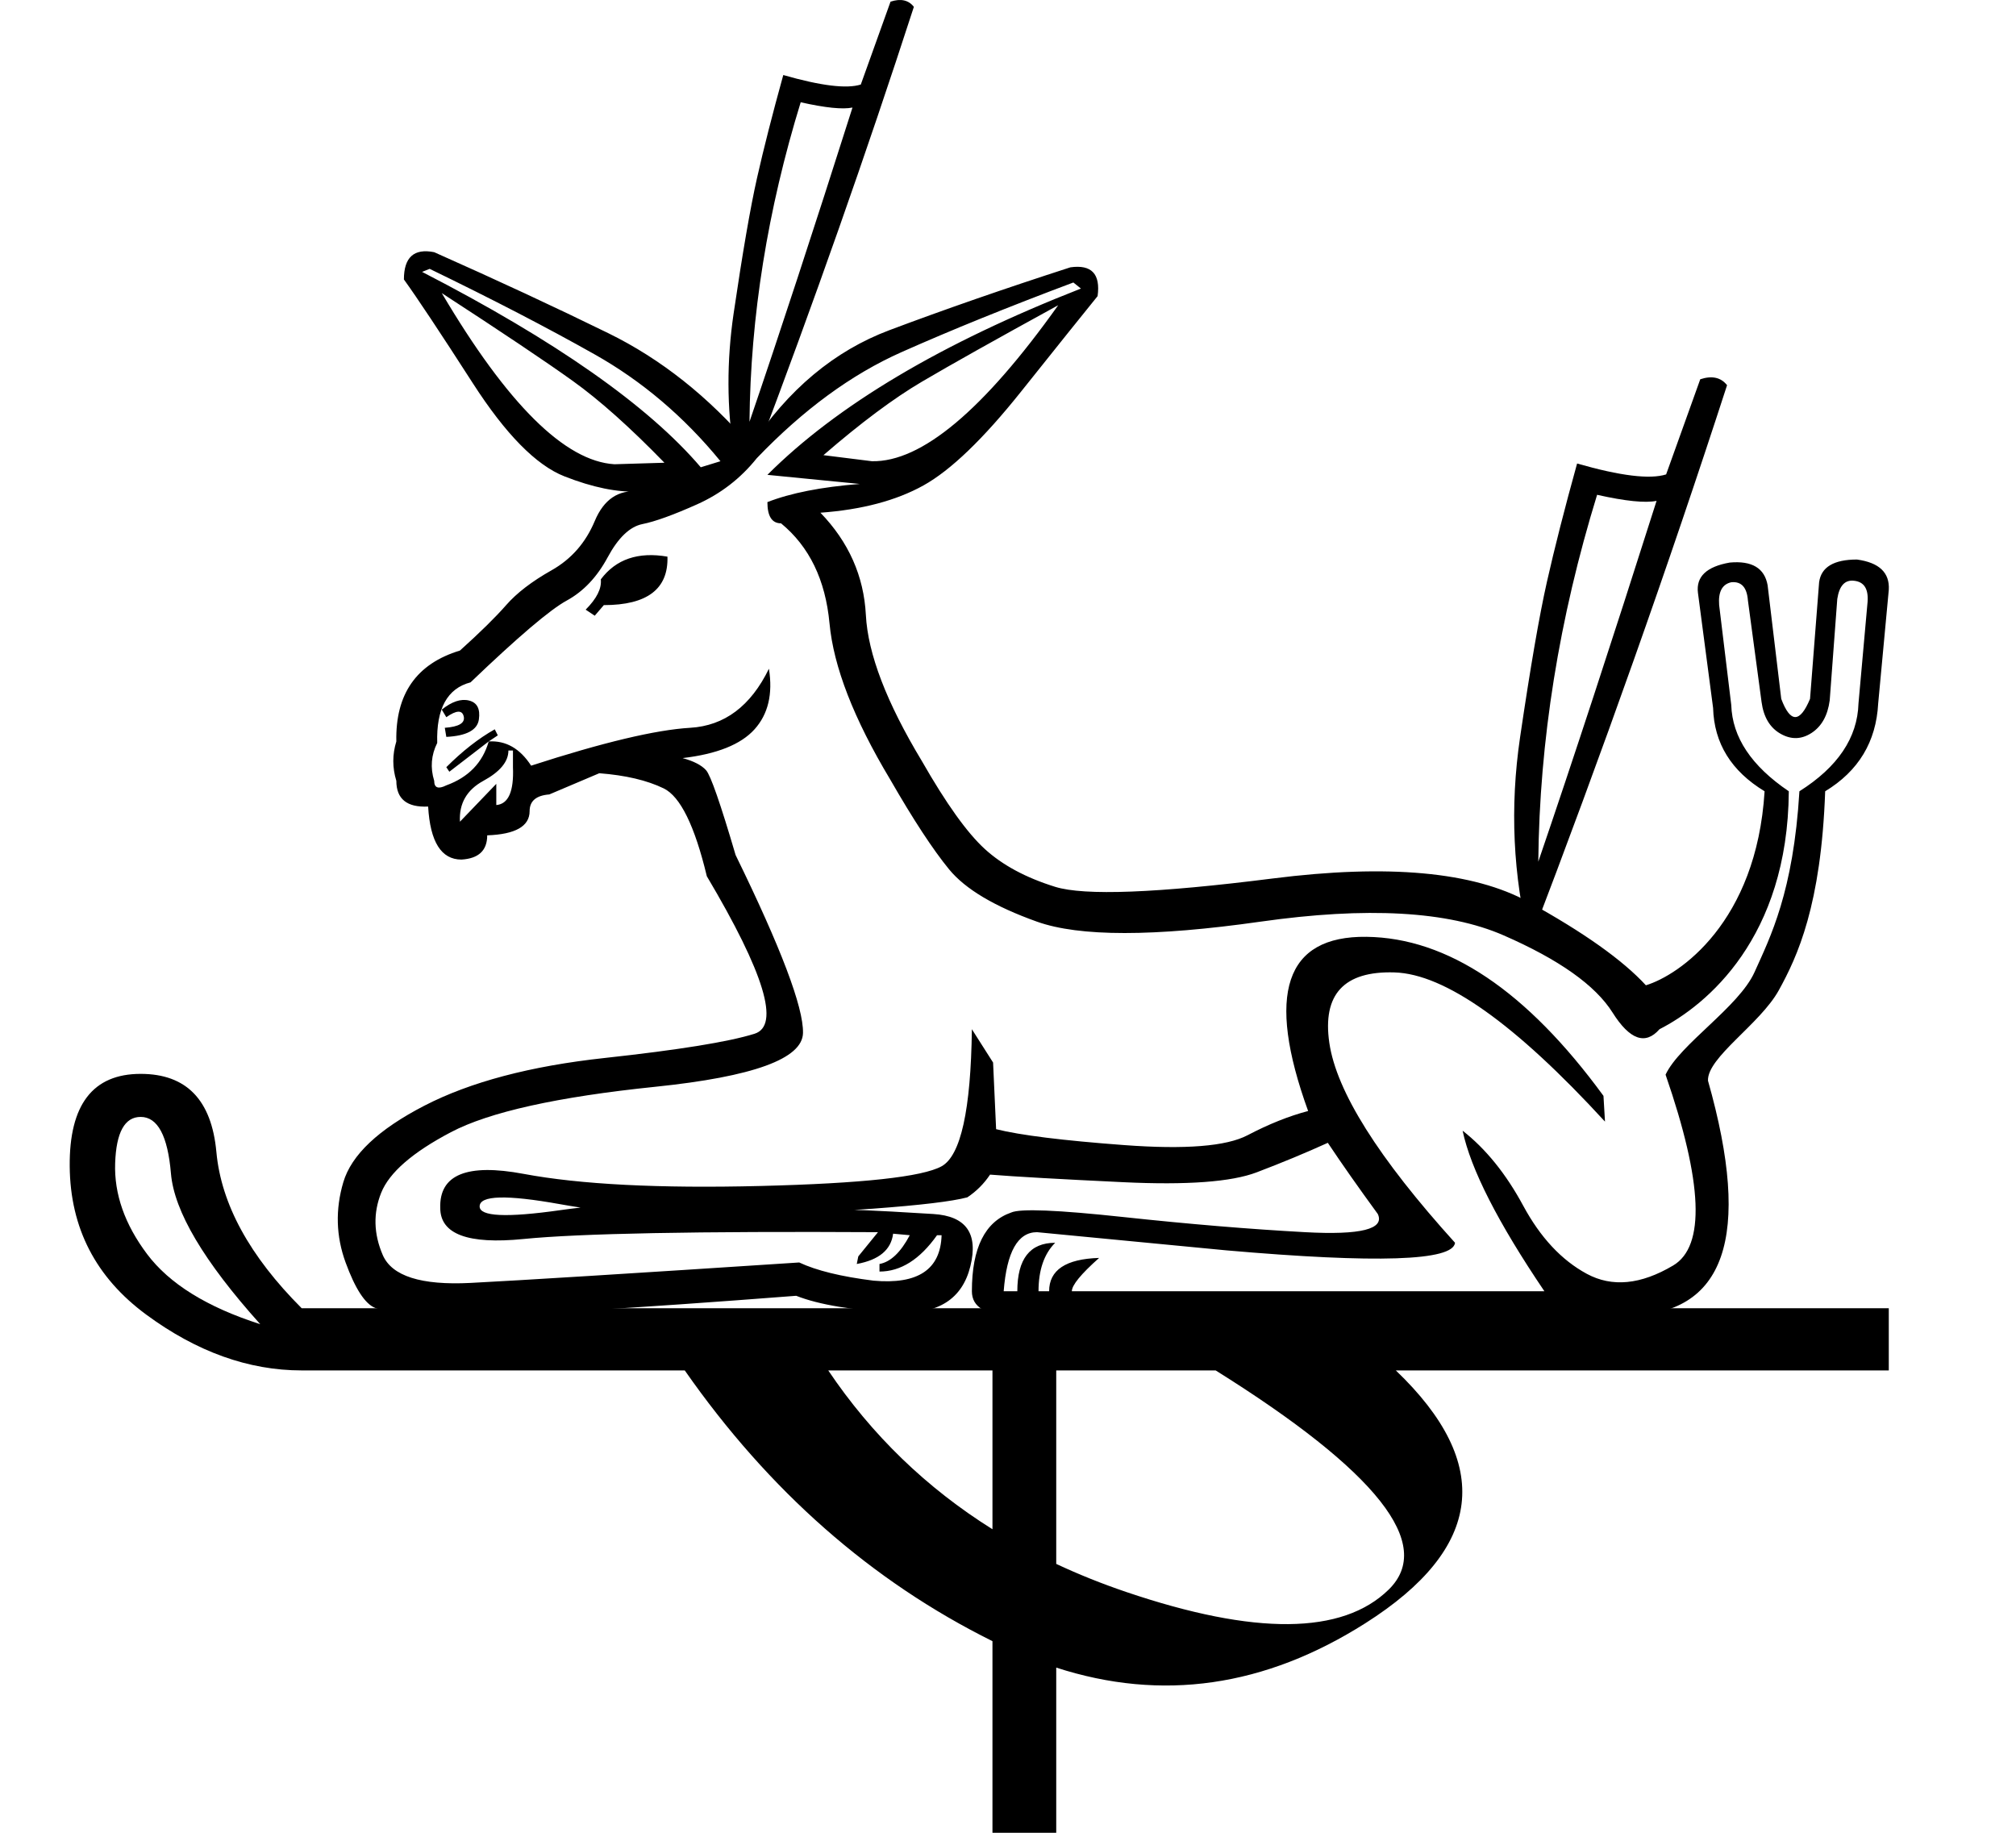
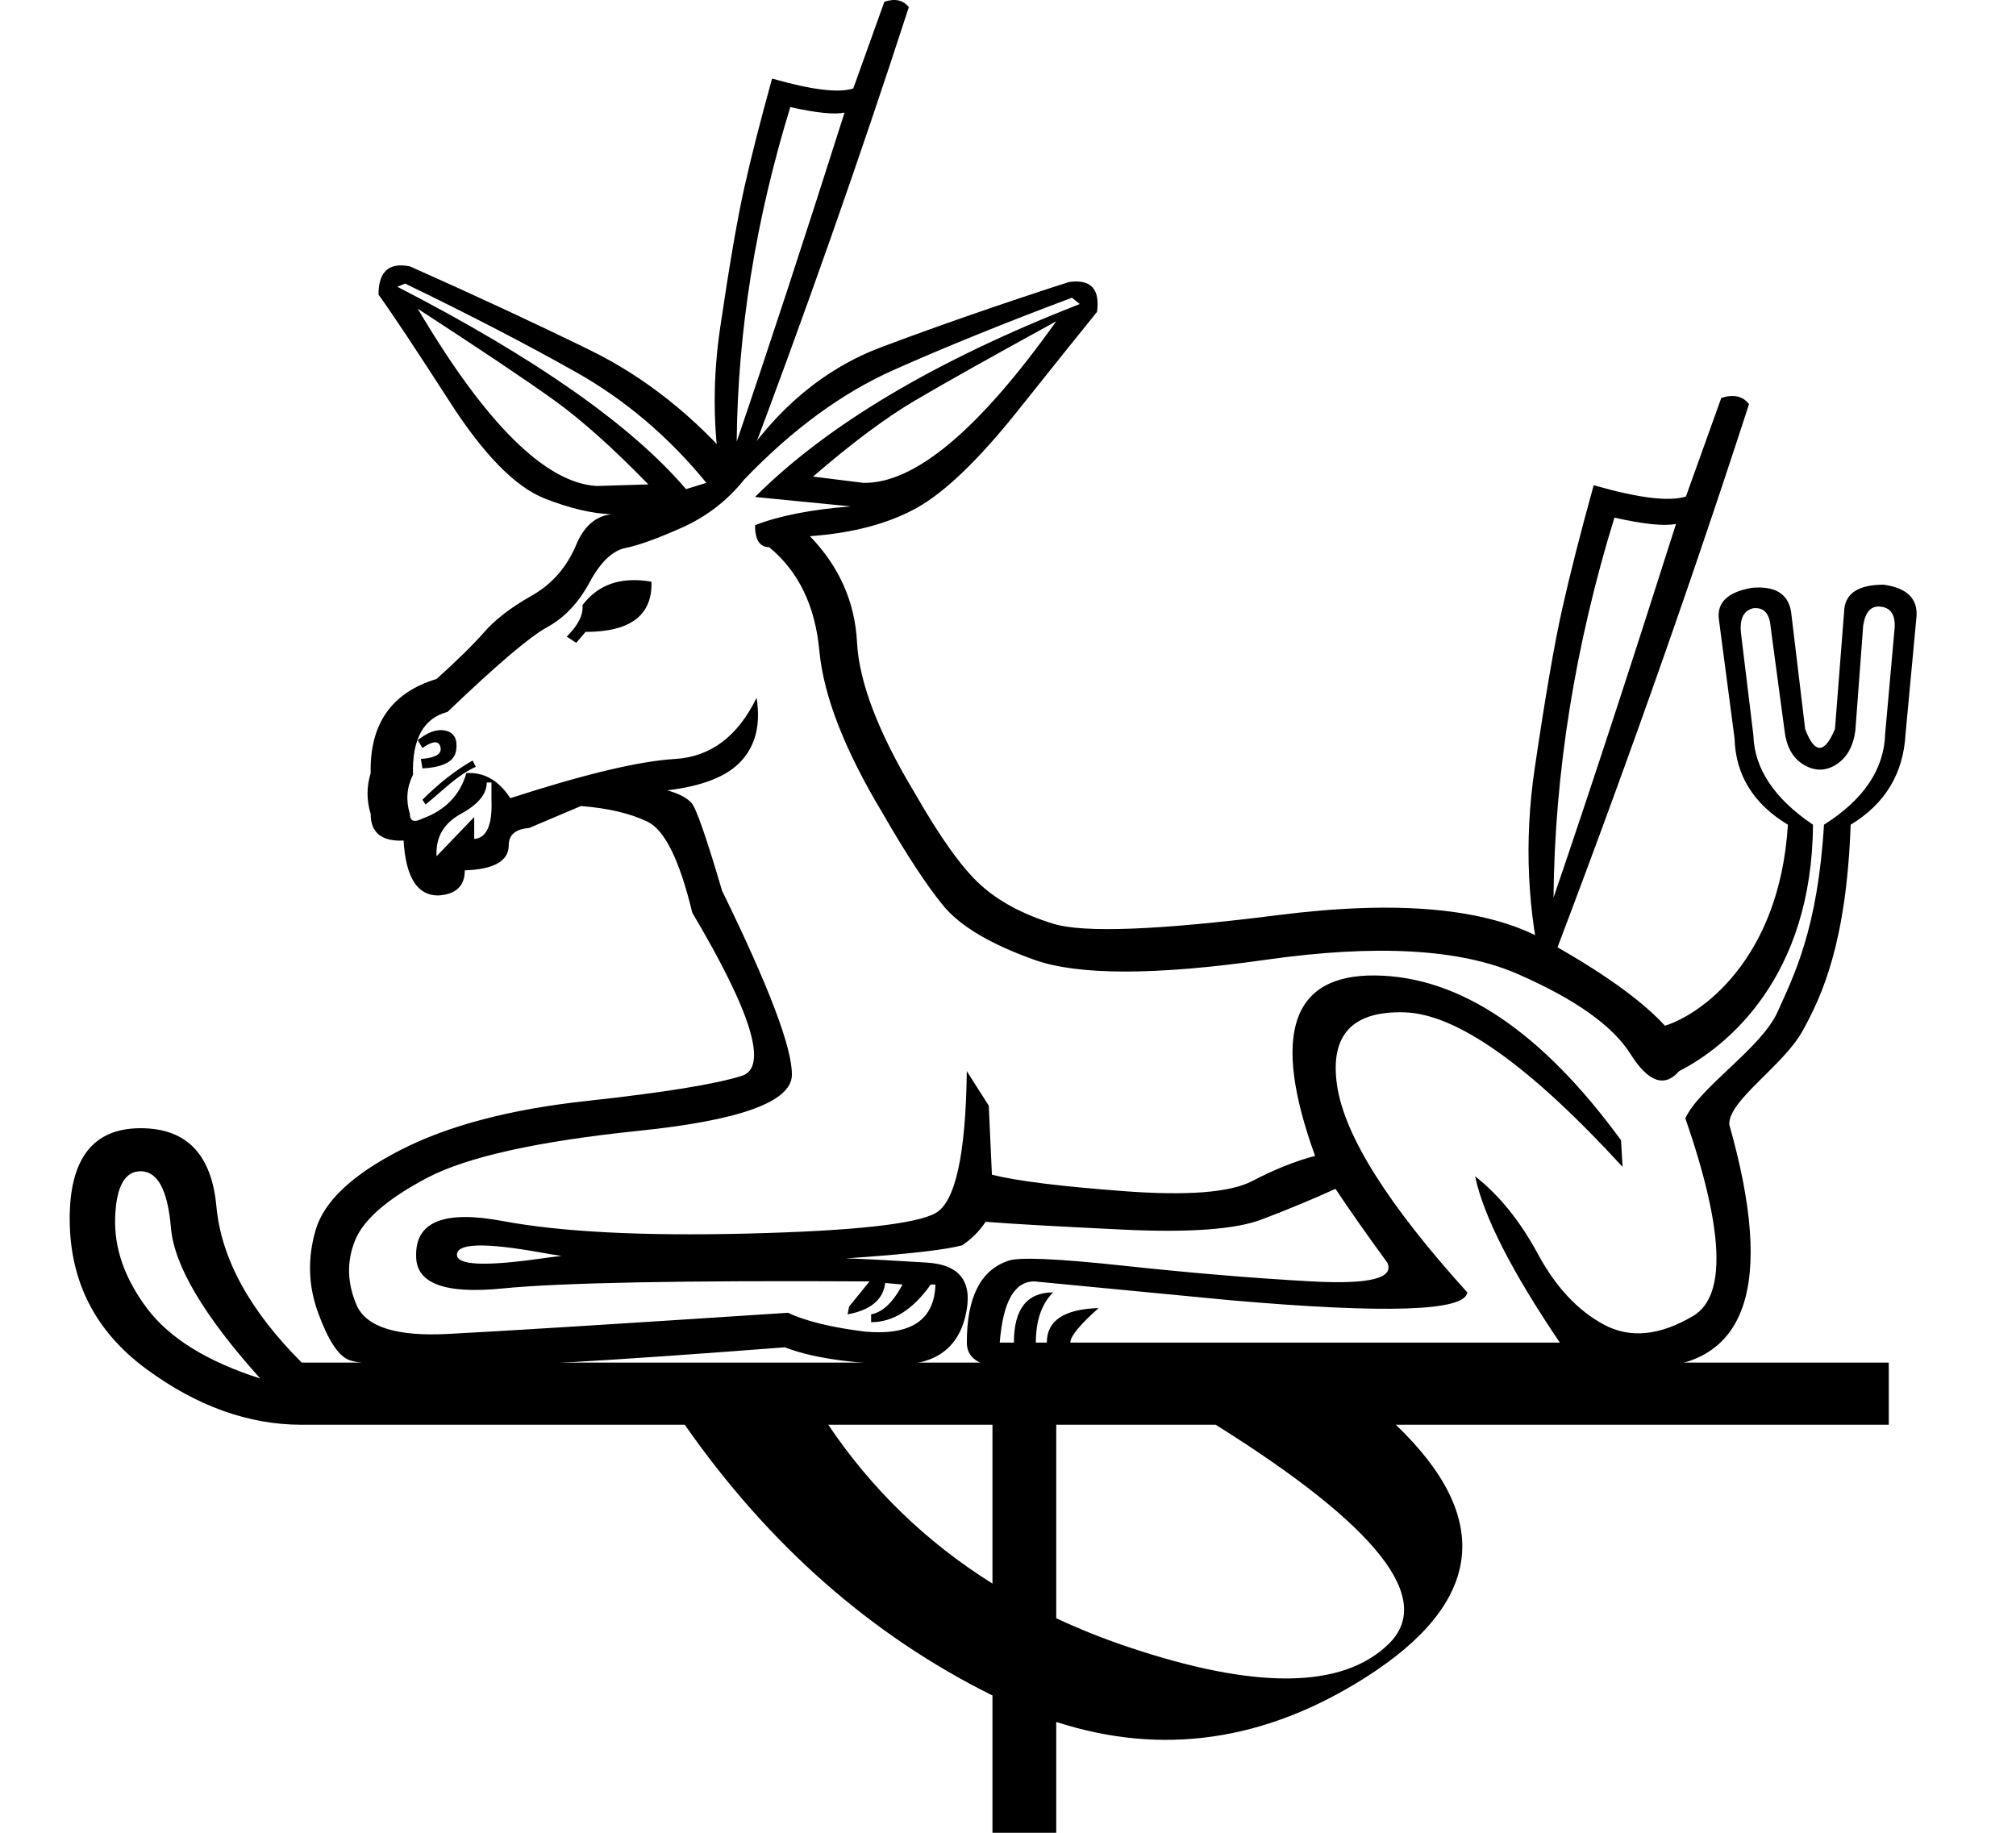
<svg xmlns="http://www.w3.org/2000/svg" width="1100" height="1000" version="1.1" id="svg1">
  <defs id="defs1" />
-   <path style="fill:#000000;stroke:none;stroke-width:29.805" d="m 449.303,248.345 26.445,3.306 c 26.996,0.551 60.88,-27.823 101.65,-85.121 -34.159,18.732 -58.951,32.644 -74.378,41.734 -15.426,9.091 -33.332,22.451 -53.717,40.081 z m -85.122,55.37 c 0.551,17.63 -11.019,26.445 -34.71,26.445 l -4.958,5.785 -4.958,-3.306 c 6.06,-6.06 8.815,-11.57 8.264,-16.528 8.264,-11.019 20.385,-15.151 36.363,-12.396 z M 241.045,387.184 c 5.509,-4.407 10.468,-6.06 14.876,-4.958 4.408,1.102 6.198,4.545 5.372,10.33 -0.827,5.785 -6.749,8.953 -17.768,9.504 l -0.827,-4.959 c 7.713,-0.551 11.157,-2.617 10.33,-6.198 -0.827,-3.581 -3.994,-3.443 -9.504,0.413 z m 36.363,22.313 c 0,6.06 -4.545,11.57 -13.636,16.528 -9.091,4.958 -13.36,12.396 -12.81,22.313 l 19.834,-20.66 v 11.57 c 6.611,-0.551 9.641,-7.438 9.091,-20.66 v -9.091 z m 85.121,-157.02 c -18.732,-19.283 -35.398,-34.159 -49.998,-44.627 -14.6,-10.468 -38.429,-26.445 -71.486,-47.933 35.812,60.604 67.216,91.733 94.212,93.386 z m 30.578,-0.827 c -19.834,-24.242 -42.698,-43.663 -68.593,-58.263 -25.895,-14.6 -55.921,-30.164 -90.08,-46.693 l -4.132,1.653 c 72.725,37.464 123.412,73.001 152.061,106.608 z m 147.103,389.245 c -3.306,4.959 -7.438,9.091 -12.396,12.396 -8.264,2.204 -25.482,4.27 -51.651,6.198 -26.17,1.929 -53.855,3.306 -83.056,4.132 -29.2,0.827 -58.4,-1.377 -87.6,-6.611 -29.2,-5.234 -43.8,-4.821 -43.8,1.24 0,5.509 14.6,6.198 43.8,2.066 29.2,-4.132 58.4,-5.097 87.6,-2.893 29.2,2.204 47.795,3.168 55.784,2.893 7.989,-0.276 15.564,-0.276 22.726,0 7.163,0.276 19.697,0.964 37.602,2.066 17.906,1.102 24.655,10.606 20.247,28.511 -4.408,17.906 -17.63,26.308 -39.668,25.206 -24.242,-1.102 -42.699,-4.132 -55.37,-9.091 -92.559,7.162 -152.613,10.606 -180.16,10.33 -27.548,-0.276 -44.076,-1.515 -49.585,-3.719 -5.51,-2.204 -10.881,-10.468 -16.115,-24.793 -5.234,-14.325 -5.647,-28.925 -1.24,-43.8 4.408,-14.876 19.146,-28.787 44.214,-41.735 25.068,-12.947 57.849,-21.625 98.344,-26.032 40.495,-4.408 67.767,-8.815 81.816,-13.223 14.049,-4.407 5.372,-33.057 -26.032,-85.948 -6.611,-27.547 -14.462,-43.525 -23.553,-47.933 -9.091,-4.408 -20.798,-7.162 -35.123,-8.264 l -27.272,11.57 c -7.162,0.551 -10.743,3.581 -10.743,9.091 0,8.264 -7.713,12.672 -23.14,13.223 0,8.264 -4.683,12.672 -14.049,13.223 -11.019,0 -17.079,-9.642 -18.181,-28.925 -11.57,0.551 -17.355,-4.132 -17.355,-14.049 -2.204,-7.163 -2.204,-14.325 0,-21.487 -0.551,-25.894 11.019,-42.423 34.71,-49.585 11.019,-9.917 19.421,-18.181 25.206,-24.793 5.785,-6.611 14.049,-12.947 24.793,-19.008 10.743,-6.06 18.594,-15.013 23.553,-26.859 4.959,-11.845 12.947,-17.217 23.966,-16.115 -11.57,0.551 -25.068,-2.204 -40.495,-8.264 -15.426,-6.06 -32.093,-23.002 -49.998,-50.825 -17.906,-27.823 -30.44,-46.693 -37.602,-56.61 0,-12.121 5.509,-17.08 16.528,-14.876 34.71,15.426 66.389,30.164 95.039,44.213 28.649,14.049 54.544,34.572 77.684,61.569 20.385,-30.853 45.591,-51.927 75.618,-63.222 30.027,-11.294 62.946,-22.726 98.757,-34.296 11.57,-1.653 16.528,3.581 14.876,15.702 -7.162,8.815 -21.074,26.17 -41.734,52.064 -20.661,25.895 -38.429,42.974 -53.304,51.238 -14.876,8.264 -33.608,13.223 -56.197,14.876 15.426,15.978 23.691,34.572 24.793,55.783 1.102,21.212 11.295,47.795 30.578,79.75 13.223,23.14 24.655,39.117 34.297,47.933 9.641,8.815 22.451,15.702 38.428,20.661 15.978,4.959 55.508,3.443 118.592,-4.545 63.084,-7.989 109.639,-3.719 139.666,12.81 30.027,16.529 51.376,31.68 64.048,45.453 18.181,-5.509 60.359,-34.234 64.767,-105.857 -18.181,-11.019 -27.547,-26.17 -28.098,-45.453 l -8.264,-62.808 c -1.102,-8.815 4.683,-14.325 17.355,-16.528 12.121,-1.102 19.008,3.03 20.66,12.396 l 7.438,61.982 c 4.959,13.223 10.193,13.223 15.702,0 l 4.958,-63.634 c 1.102,-8.264 7.989,-12.396 20.661,-12.396 12.121,1.653 17.906,7.163 17.355,16.528 l -5.785,61.982 c -1.102,20.936 -10.744,36.914 -28.925,47.933 -2.204,62.257 -15.121,90.135 -25.314,108.592 -10.192,18.457 -39.178,36.658 -38.627,49.33 24.242,85.397 9.366,128.096 -44.627,128.096 h -333.875 c -15.427,0 -23.14,-4.408 -23.14,-13.223 0,-23.691 7.162,-38.016 21.487,-42.974 4.959,-2.204 25.344,-1.377 61.155,2.48 35.812,3.857 68.869,6.611 99.171,8.264 30.302,1.653 43.525,-1.653 39.668,-9.917 -10.468,-14.325 -19.559,-27.272 -27.272,-38.842 -12.121,5.509 -25.068,10.881 -38.842,16.115 -13.774,5.234 -38.015,7.025 -72.725,5.372 -34.71,-1.653 -58.951,-3.031 -72.725,-4.132 z m 3.306,-24.793 c 13.223,3.306 36.5,6.198 69.833,8.678 33.332,2.479 55.783,0.689 67.353,-5.372 11.57,-6.06 22.589,-10.468 33.057,-13.223 -23.14,-63.91 -12.534,-95.59 31.817,-95.039 44.351,0.551 87.463,29.476 129.335,86.774 l 0.827,14.049 C 826.702,558.529 788.412,531.394 760.864,530.568 c -27.547,-0.827 -39.393,11.983 -35.536,38.429 3.857,26.445 26.721,62.808 68.593,109.088 -1.102,9.917 -42.699,11.295 -124.79,4.132 l -103.303,-9.917 c -10.468,0 -16.528,10.743 -18.181,32.23 h 7.438 c 0,-17.63 6.887,-26.446 20.661,-26.446 -6.06,6.06 -9.091,14.876 -9.091,26.446 h 5.785 c 0,-11.57 9.091,-17.63 27.272,-18.181 -9.917,8.815 -14.876,14.876 -14.876,18.181 h 257.843 c -25.344,-37.464 -40.219,-66.665 -44.627,-87.601 12.672,9.917 23.691,23.553 33.057,40.908 9.366,17.355 20.936,29.751 34.71,37.189 13.774,7.438 29.476,5.923 47.106,-4.545 17.63,-10.468 16.253,-45.178 -4.132,-104.129 7.713,-16.529 40.004,-36.934 48.544,-55.941 8.54,-19.008 21.182,-43.58 24.487,-98.675 20.936,-13.223 31.68,-29.2 32.23,-47.933 l 4.958,-55.37 c 0.551,-7.162 -1.928,-11.019 -7.438,-11.57 -4.958,-0.551 -7.989,2.755 -9.091,9.917 l -4.132,55.37 c -1.102,8.264 -4.408,14.187 -9.917,17.768 -5.509,3.581 -11.157,3.719 -16.942,0.413 -5.785,-3.306 -9.228,-9.091 -10.33,-17.355 l -7.438,-55.37 c -0.551,-7.162 -3.581,-10.468 -9.091,-9.917 -4.959,1.102 -7.162,5.234 -6.611,12.397 l 6.611,54.544 c 0.551,17.63 11.019,33.332 31.404,47.106 -0.551,79.887 -44.658,116.6 -70.552,129.823 -7.713,8.815 -16.253,5.785 -25.619,-9.091 -9.366,-14.876 -29.2,-28.925 -59.503,-42.148 -30.302,-13.223 -74.516,-15.702 -132.641,-7.438 -58.125,8.264 -98.757,8.264 -121.897,0 -23.14,-8.264 -39.117,-17.768 -47.933,-28.511 -8.815,-10.743 -19.559,-27.134 -32.23,-49.172 -19.834,-33.057 -30.853,-61.431 -33.057,-85.121 -2.204,-23.691 -11.019,-41.872 -26.446,-54.544 -4.959,0 -7.438,-3.857 -7.438,-11.57 12.672,-4.959 29.476,-8.264 50.412,-9.917 l -50.412,-4.958 c 38.015,-38.015 95.039,-71.899 171.07,-101.65 l -4.132,-3.306 c -35.261,13.223 -66.527,25.895 -93.799,38.015 -27.272,12.121 -53.579,31.404 -78.923,57.849 -8.815,11.019 -19.696,19.421 -32.644,25.206 -12.947,5.785 -22.865,9.366 -29.751,10.743 -6.887,1.378 -13.223,7.438 -19.008,18.181 -5.785,10.744 -13.223,18.595 -22.313,23.553 -9.091,4.959 -26.583,19.834 -52.478,44.627 -12.672,3.306 -18.732,14.325 -18.181,33.057 -3.306,6.611 -3.857,13.498 -1.653,20.661 0,3.856 2.204,4.683 6.612,2.48 12.121,-4.408 19.834,-12.396 23.14,-23.966 l -21.487,16.528 -1.653,-2.48 c 8.815,-8.815 17.63,-15.702 26.445,-20.661 l 1.653,3.306 -4.958,3.306 c 9.366,-0.551 17.079,3.857 23.14,13.223 39.117,-12.672 68.042,-19.559 86.775,-20.661 18.732,-1.102 33.057,-11.846 42.974,-32.23 2.204,13.774 -0.413,24.793 -7.851,33.057 -7.438,8.264 -20.523,13.498 -39.255,15.702 6.06,1.653 10.33,3.857 12.81,6.612 2.479,2.755 7.851,18.181 16.115,46.279 24.793,50.687 37.051,83.056 36.776,97.105 -0.276,14.049 -27.134,23.829 -80.576,29.338 -53.442,5.51 -90.631,13.774 -111.567,24.793 -20.936,11.019 -33.608,22.038 -38.015,33.057 -4.408,11.019 -4.132,22.313 0.827,33.883 4.958,11.57 20.936,16.666 47.932,15.289 26.997,-1.378 86.774,-5.096 179.334,-11.156 9.366,4.408 22.864,7.713 40.495,9.917 24.242,2.204 36.638,-6.06 37.189,-24.793 h -2.48 c -9.366,13.223 -19.834,19.834 -31.404,19.834 v -4.132 c 6.06,-1.102 11.57,-6.336 16.528,-15.702 l -9.091,-0.827 c -1.102,8.815 -7.713,14.324 -19.834,16.528 l 0.827,-4.132 10.743,-13.223 c -98.62,-0.551 -163.081,0.688 -193.383,3.719 -30.302,3.03 -45.453,-2.617 -45.453,-16.941 -0.551,-18.181 14.6,-24.379 45.453,-18.595 30.853,5.785 73.965,7.989 129.335,6.611 55.37,-1.378 88.289,-4.959 98.757,-10.743 10.468,-5.785 15.978,-30.715 16.528,-74.791 l 11.57,18.181 z m -126.842,-380.458 -24.925,1.739 z" id="path1-8" />
-   <path style="fill:#000000;stroke:none;stroke-width:8.807" d="m 408.946,230.122 c 0.555,-57.521 9.869,-115.627 27.942,-174.319 13.462,3.021 22.881,3.981 28.259,2.88 -21.184,66.655 -39.917,123.802 -56.2,171.439 z M 427.382,40.94 c -5.949,21.474 -10.731,40.23 -14.344,56.27 -3.614,16.039 -7.864,40.656 -12.751,73.851 -3.821,25.954 -3.736,51.49 0.256,76.609 l 11.972,0.661 C 443.971,165.277 472.679,83.744 498.638,3.731 495.723,0.018 491.479,-0.924 485.906,0.906 L 469.687,46.117 c -7.69,2.436 -21.792,0.71 -42.305,-5.178 z" id="path1-5" />
-   <path style="fill:#000000;stroke:none;stroke-width:12.451" d="m 839.346,470.153 q 0.957,-99.082 32.087,-200.181 23.188,5.203 32.451,3.307 -36.489,114.816 -64.538,196.873 z m 21.17,-217.249 q -10.248,36.989 -16.472,64.618 -6.224,27.628 -14.642,84.807 -8.418,57.179 5.177,112.006 59.418,-155.143 107.765,-304.16 -5.021,-6.396 -14.621,-3.245 l -18.626,51.918 q -13.247,4.196 -48.581,-5.946 z" id="path1-5-0" />
-   <path style="fill:#000000;stroke:none;stroke-width:1" d="m 76.748,585.926 c -26.097,0 -39.001,16.817 -38.711,50.453 0.29,33.636 14.209,60.605 41.756,80.902 27.547,20.298 55.82,30.447 84.816,30.447 l 209.021,0 C 419.501,813.421 475.466,862.661 541.522,895.449 V 1000 h 34.795 v -90.125 c 57.624,18.68 113.878,10.591 168.762,-24.268 64.373,-40.886 69.884,-86.844 16.529,-137.879 l 268.976,0 V 713.801 l -865.975,0 c -28.417,-28.417 -43.931,-56.833 -46.541,-85.25 -2.61,-28.417 -16.383,-42.625 -41.32,-42.625 z m 0,23.486 c 9.279,0 14.789,10.295 16.529,30.883 1.74,20.588 17.978,47.989 48.715,82.205 -28.997,-9.279 -49.585,-22.037 -61.764,-38.275 -12.179,-16.238 -17.978,-32.766 -17.398,-49.584 0.58,-16.818 5.219,-25.229 13.918,-25.229 z m 375.173,138.316 h 89.602 v 86.66 c -35.999,-22.532 -65.867,-51.418 -89.602,-86.66 z m 124.396,0 h 86.99 c 88.15,55.094 119.612,94.964 94.385,119.611 -25.227,24.647 -72.925,25.082 -143.098,1.305 -13.334,-4.518 -26.095,-9.634 -38.277,-15.346 z" id="path6" />
+   <path id="path1-8" style="fill:#000000;stroke:none;stroke-width:29.805" d="m 343.81,316.581 c -10.914,0.535 -19.582,5.081 -26.002,13.641 0.571,5.136 -2.282,10.844 -8.559,17.121 l 5.136,3.423 5.134,-5.992 c 24.539,0 36.524,-9.131 35.953,-27.392 -4.137,-0.713 -8.025,-0.979 -11.663,-0.801 z m -104.005,81.802 c -3.638,0.214 -7.597,2.032 -11.877,5.456 l 2.567,4.281 c 5.706,-3.995 8.988,-4.138 9.844,-0.429 0.856,3.709 -2.71,5.85 -10.7,6.421 l 0.856,5.134 c 11.413,-0.571 17.547,-3.852 18.404,-9.844 0.856,-5.992 -0.998,-9.558 -5.563,-10.7 -1.141,-0.285 -2.318,-0.391 -3.53,-0.32 z m 18.082,16.585 c -9.131,5.136 -18.261,12.269 -27.392,21.4 l 1.711,2.569 c 8.989,-7.11 17.057,-15.913 27.392,-20.546 z m -2.401,6.164 -0.002,0.002 0.006,-0.002 c -0.001,4.5e-4 -0.003,-4.9e-4 -0.004,0 z M 219.636,144.819 c -8.738,-0.375 -13.107,4.93 -13.107,15.915 7.419,10.272 20.401,29.817 38.948,58.636 18.547,28.819 35.809,46.368 51.788,52.646 13.501,5.304 25.577,8.163 36.227,8.578 -8.503,0.999 -14.871,6.557 -19.106,16.674 -5.136,12.27 -13.268,21.544 -24.396,27.821 -11.128,6.277 -19.688,12.84 -25.68,19.688 -5.992,6.848 -14.696,15.408 -26.109,25.68 -24.539,7.419 -36.522,24.538 -35.951,51.359 -2.283,7.419 -2.283,14.839 0,22.258 0,10.272 5.993,15.123 17.977,14.552 1.141,19.973 7.417,29.959 18.83,29.959 9.701,-0.571 14.554,-5.136 14.554,-13.696 15.979,-0.571 23.967,-5.136 23.967,-13.696 0,-5.707 3.71,-8.844 11.129,-9.415 l 28.248,-11.984 c 14.837,1.141 26.964,3.994 36.38,8.559 9.416,4.566 17.548,21.116 24.396,49.649 32.528,54.784 41.517,84.459 26.965,89.024 -14.552,4.565 -42.801,9.13 -84.745,13.696 -41.944,4.565 -75.899,13.554 -101.864,26.965 -25.965,13.411 -41.232,27.82 -45.798,43.228 -4.565,15.408 -4.137,30.529 1.285,45.367 5.421,14.837 10.985,23.398 16.692,25.68 5.707,2.283 22.827,3.566 51.361,3.852 28.533,0.285 90.737,-3.281 186.609,-10.7 13.125,5.136 32.241,8.276 57.351,9.417 22.827,1.141 36.524,-7.562 41.09,-26.109 4.565,-18.547 -2.426,-28.391 -20.973,-29.532 -18.547,-1.142 -31.531,-1.855 -38.95,-2.14 -1.727,-0.067 -3.478,-0.116 -5.252,-0.152 3.343,-0.226 6.665,-0.461 9.961,-0.704 27.107,-1.998 44.939,-4.138 53.499,-6.421 5.136,-3.424 9.416,-7.703 12.84,-12.838 14.267,1.141 39.376,2.568 75.328,4.281 35.952,1.712 61.063,-0.144 75.33,-5.565 14.267,-5.421 27.677,-10.983 40.232,-16.69 7.989,11.984 17.405,25.393 28.248,40.23 3.995,8.56 -9.701,11.985 -41.088,10.273 -31.387,-1.712 -65.628,-4.565 -102.722,-8.559 -37.094,-3.995 -58.207,-4.852 -63.343,-2.569 -14.837,5.136 -22.255,19.974 -22.255,44.513 0,9.131 7.988,13.696 23.967,13.696 h 345.827 c 55.926,0 71.334,-44.227 46.224,-132.681 -0.571,-13.125 29.452,-31.979 40.01,-51.096 10.558,-19.117 23.938,-47.993 26.221,-112.479 18.832,-11.413 28.818,-27.962 29.959,-49.647 l 5.992,-64.201 c 0.571,-9.701 -5.422,-15.409 -17.977,-17.121 -13.125,0 -20.258,4.28 -21.4,12.84 l -5.136,65.913 c -5.707,13.696 -11.127,13.696 -16.263,0 l -7.704,-64.199 c -1.712,-9.702 -8.845,-13.982 -21.4,-12.84 -13.126,2.283 -19.118,7.988 -17.977,17.119 l 8.559,65.057 c 0.571,19.973 10.271,35.667 29.103,47.08 -4.565,74.187 -48.252,103.94 -67.084,109.647 -13.126,-14.267 -35.24,-29.96 -66.342,-47.08 -31.101,-17.12 -79.324,-21.544 -144.666,-13.269 -65.342,8.275 -106.286,9.846 -122.835,4.71 -16.549,-5.136 -29.819,-12.271 -39.805,-21.402 -9.987,-9.131 -21.829,-25.679 -35.525,-49.647 -19.973,-33.099 -30.529,-60.634 -31.671,-82.605 -1.141,-21.971 -9.702,-41.231 -25.68,-57.78 23.397,-1.712 42.801,-6.847 58.209,-15.407 15.408,-8.56 33.811,-26.251 55.211,-53.072 21.4,-26.822 35.81,-44.798 43.228,-53.928 1.712,-12.555 -3.424,-17.978 -15.407,-16.265 -37.094,11.984 -71.192,23.826 -102.293,35.525 -31.101,11.699 -57.209,33.526 -78.324,65.484 -23.968,-27.963 -50.79,-49.22 -80.464,-63.772 -29.675,-14.552 -62.489,-29.817 -98.441,-45.796 -1.427,-0.285 -2.763,-0.454 -4.012,-0.508 z m 1.444,9.923 c 35.382,17.12 66.483,33.242 93.305,48.365 26.822,15.123 50.503,35.238 71.047,60.347 l -11.127,3.425 C 344.631,232.068 292.128,195.259 216.8,156.453 Z m 363.801,7.704 4.281,3.425 c -78.753,30.816 -137.818,65.911 -177.194,105.287 l 52.217,5.137 c -21.686,1.712 -39.091,5.137 -52.217,10.273 0,7.989 2.568,11.982 7.704,11.982 15.979,13.125 25.111,31.959 27.394,56.497 2.283,24.539 13.696,53.928 34.24,88.168 13.125,22.827 24.253,39.804 33.384,50.932 9.131,11.128 25.679,20.972 49.647,29.532 23.968,8.56 66.056,8.56 126.262,0 60.206,-8.56 106.002,-5.992 137.389,7.704 31.387,13.696 51.93,28.249 61.632,43.657 9.701,15.408 18.547,18.546 26.536,9.415 26.821,-13.696 72.506,-51.722 73.076,-134.47 -21.115,-14.267 -31.956,-30.532 -32.526,-48.794 l -6.848,-56.495 c -0.571,-7.419 1.712,-11.699 6.848,-12.84 5.707,-0.571 8.844,2.852 9.415,10.271 l 7.704,57.353 c 1.141,8.56 4.708,14.553 10.7,17.977 5.992,3.424 11.841,3.28 17.548,-0.429 5.707,-3.709 9.131,-9.844 10.273,-18.404 l 4.281,-57.353 c 1.141,-7.419 4.279,-10.842 9.415,-10.271 5.707,0.571 8.274,4.566 7.704,11.985 l -5.136,57.351 c -0.571,19.403 -11.699,35.953 -33.384,49.649 -3.424,57.067 -16.517,82.518 -25.363,102.206 -8.845,19.688 -42.293,40.824 -50.283,57.944 21.115,61.062 22.542,97.014 4.281,107.856 -18.262,10.843 -34.525,12.412 -48.792,4.708 -14.267,-7.704 -26.252,-20.543 -35.953,-38.519 -9.702,-17.976 -21.115,-32.1 -34.24,-42.373 4.565,21.686 19.974,51.93 46.224,90.735 H 584.026 c 0,-3.424 5.137,-9.702 15.409,-18.832 -18.832,0.571 -28.25,6.848 -28.25,18.832 h -5.992 c 0,-11.984 3.14,-21.115 9.417,-27.392 -14.267,0 -21.4,9.13 -21.4,27.392 h -7.706 c 1.712,-22.256 7.99,-33.384 18.832,-33.384 l 107.001,10.273 c 85.03,7.419 128.117,5.991 129.258,-4.281 -43.371,-47.936 -67.054,-85.601 -71.049,-112.993 -3.995,-27.392 8.274,-40.659 36.807,-39.803 28.534,0.856 68.196,28.961 118.985,84.316 l -0.856,-14.552 c -43.371,-59.35 -88.027,-89.311 -133.966,-89.882 -45.939,-0.571 -56.924,32.243 -32.955,98.441 -10.843,2.853 -22.256,7.419 -34.24,13.696 -11.984,6.277 -35.239,8.131 -69.765,5.563 -34.526,-2.568 -58.636,-5.562 -72.332,-8.986 l -1.714,-37.665 -11.984,-18.832 c -0.571,45.654 -6.276,71.476 -17.119,77.468 -10.843,5.992 -44.941,9.702 -102.293,11.129 -57.352,1.427 -102.008,-0.856 -133.966,-6.848 -31.958,-5.992 -47.651,0.427 -47.08,19.259 0,14.837 15.693,20.687 47.08,17.548 31.387,-3.139 98.155,-4.423 200.305,-3.852 l -11.127,13.696 -0.856,4.281 c 12.555,-2.283 19.402,-7.99 20.544,-17.121 l 9.415,0.858 c -5.136,9.701 -10.844,15.122 -17.121,16.263 v 4.281 c 11.984,0 22.827,-6.848 32.528,-20.544 h 2.569 c -0.571,19.403 -13.411,27.961 -38.521,25.678 -18.262,-2.283 -32.242,-5.706 -41.944,-10.271 -95.873,6.277 -157.791,10.129 -185.754,11.556 -27.963,1.427 -44.512,-3.852 -49.647,-15.836 -5.136,-11.984 -5.423,-23.682 -0.858,-35.096 4.565,-11.413 17.691,-22.827 39.376,-34.24 21.686,-11.413 60.207,-19.974 115.562,-25.68 55.355,-5.707 83.175,-15.836 83.461,-30.388 0.285,-14.552 -12.414,-48.08 -38.094,-100.582 -8.56,-29.104 -14.122,-45.083 -16.69,-47.936 -2.568,-2.853 -6.992,-5.136 -13.269,-6.848 19.403,-2.283 32.957,-7.703 40.661,-16.263 7.704,-8.56 10.413,-19.973 8.131,-34.24 -10.272,21.115 -25.108,32.243 -44.511,33.384 -19.403,1.142 -49.364,8.274 -89.882,21.4 -6.277,-9.702 -14.266,-14.267 -23.967,-13.696 -3.424,11.984 -11.414,20.259 -23.969,24.825 -4.566,2.282 -6.848,1.425 -6.848,-2.569 -2.282,-7.419 -1.712,-14.552 1.711,-21.4 -0.571,-19.403 5.707,-30.816 18.832,-34.24 26.822,-25.68 44.941,-41.088 54.357,-46.224 9.416,-5.136 17.119,-13.268 23.111,-24.396 5.992,-11.128 12.555,-17.406 19.688,-18.832 7.133,-1.426 17.406,-5.137 30.817,-11.129 13.411,-5.992 24.68,-14.694 33.811,-26.107 26.251,-27.392 53.501,-47.366 81.749,-59.92 28.248,-12.555 60.634,-25.68 97.157,-39.376 z m -356.953,5.992 c 34.24,22.256 58.921,38.805 74.043,49.647 15.123,10.843 32.387,26.251 51.79,46.224 l -28.25,0.856 c -27.963,-1.712 -60.49,-33.954 -97.583,-96.728 z m 348.394,6.848 c -42.23,59.35 -77.326,88.739 -105.289,88.168 l -27.392,-3.423 c 21.115,-18.262 39.661,-32.101 55.64,-41.517 15.979,-9.416 41.66,-23.826 77.041,-43.228 z m -310.731,251.666 h 2.569 v 9.415 c 0.571,13.696 -2.569,20.829 -9.417,21.4 v -11.985 l -20.544,21.402 c -0.571,-10.272 3.853,-17.977 13.269,-23.113 9.416,-5.136 14.123,-10.842 14.123,-17.119 z m -4.92,252.627 c 7.561,-0.214 18.903,1.034 34.026,3.745 3.89,0.697 7.779,1.343 11.669,1.936 -3.89,0.442 -7.779,0.938 -11.669,1.489 -30.246,4.28 -45.369,3.566 -45.369,-2.14 0,-3.139 3.782,-4.815 11.343,-5.029 z" />
+   <path style="fill:#000000;stroke:none;stroke-width:8.807" d="m 401.969,240.95 c 0.581,-60.227 10.334,-121.068 29.256,-182.522 14.095,3.163 23.958,4.168 29.588,3.016 C 438.633,131.236 419.019,191.071 401.969,240.95 Z M 421.272,42.866 c -6.229,22.484 -11.236,42.123 -15.019,58.918 -3.784,16.794 -8.234,42.569 -13.351,77.326 -4.001,27.175 -3.912,53.913 0.268,80.214 l 12.535,0.692 C 438.641,173.053 468.7,87.684 495.881,3.907 492.829,0.019 488.385,-0.967 482.55,0.949 l -16.983,47.338 c -8.052,2.55 -22.817,0.743 -44.295,-5.421 z" id="path1-5" />
+   <path style="fill:#000000;stroke:none;stroke-width:12.451" d="m 847.647,489.778 q 0.991,-102.629 33.236,-207.347 24.018,5.389 33.613,3.426 -37.796,118.926 -66.848,203.921 z m 21.928,-225.026 q -10.615,38.313 -17.062,66.931 -6.447,28.617 -15.167,87.843 -8.719,59.226 5.363,116.016 61.545,-160.696 111.623,-315.048 -5.201,-6.625 -15.144,-3.361 l -19.293,53.777 q -13.721,4.346 -50.32,-6.159 z" id="path1-5-0" />
+   <path style="fill:#000000;stroke:none;stroke-width:1" d="m 76.748,615.572 c -26.097,0 -39.001,16.817 -38.711,50.453 0.29,33.636 14.209,60.605 41.756,80.902 27.547,20.298 55.82,30.447 84.816,30.447 h 209.021 c 45.871,65.692 101.836,114.932 167.893,147.721 l 0,74.904 h 34.795 l 0,-60.478 c 57.624,18.68 113.878,10.591 168.762,-24.268 64.373,-40.886 69.884,-86.844 16.529,-137.879 H 1030.584 V 743.447 H 164.609 c -28.417,-28.417 -43.931,-56.833 -46.541,-85.25 -2.61,-28.417 -16.383,-42.625 -41.32,-42.625 z m 0,23.486 c 9.279,0 14.789,10.295 16.529,30.883 1.74,20.588 17.978,47.989 48.715,82.205 -28.997,-9.279 -49.585,-22.037 -61.764,-38.275 -12.179,-16.238 -17.978,-32.766 -17.398,-49.584 0.58,-16.818 5.219,-25.229 13.918,-25.229 z m 375.173,138.316 h 89.602 v 86.66 c -35.999,-22.532 -65.867,-51.418 -89.602,-86.66 z m 124.396,0 h 86.99 c 88.15,55.094 119.612,94.964 94.385,119.611 -25.227,24.647 -72.925,25.082 -143.098,1.305 -13.334,-4.518 -26.095,-9.634 -38.277,-15.346 z" id="path6" />
</svg>
